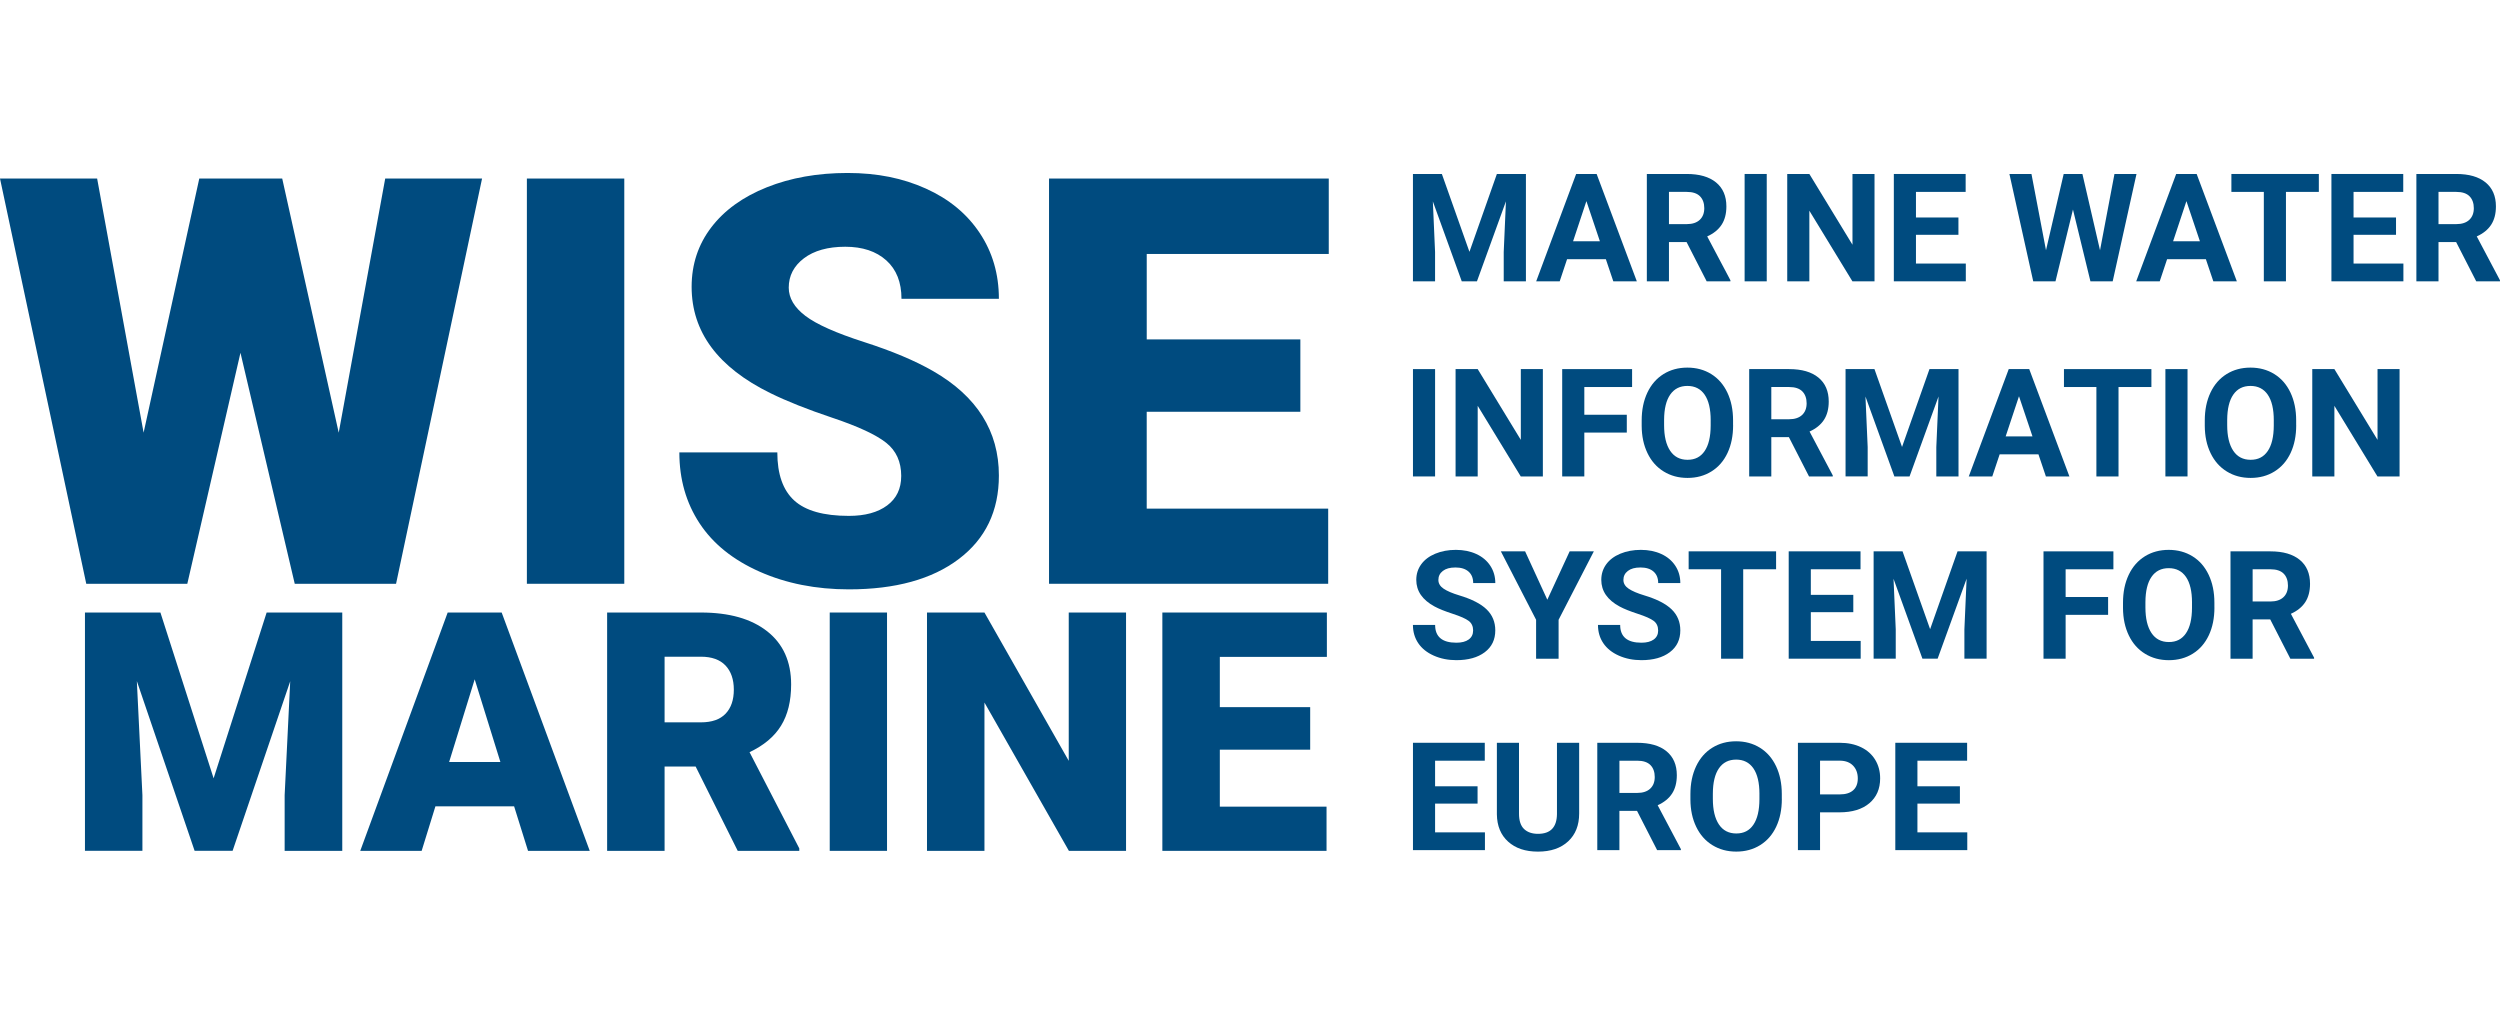
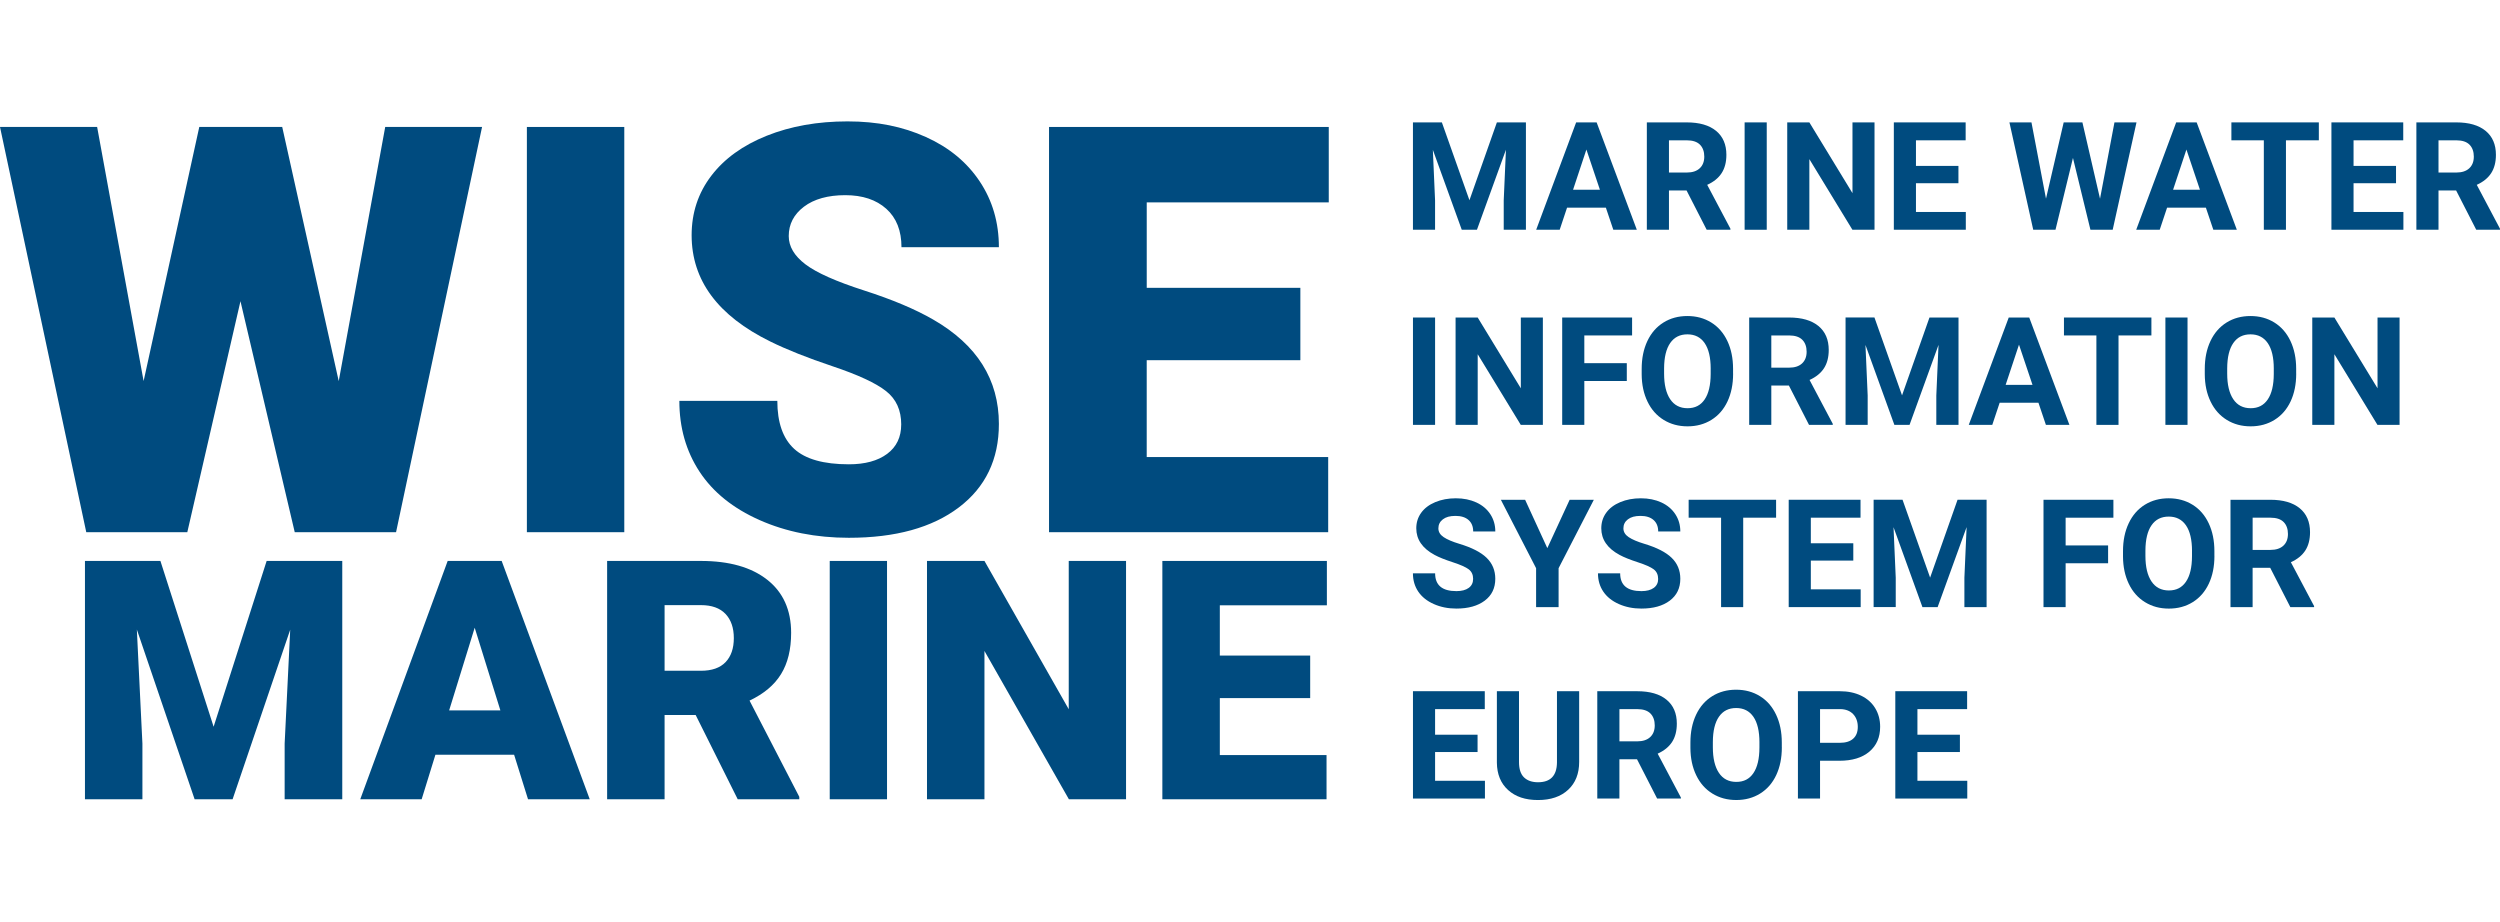
- <svg xmlns="http://www.w3.org/2000/svg" width="122" height="50" id="Text_labels" data-name="Text labels" viewBox="0 0 1274.82 346.06">
+ <svg xmlns="http://www.w3.org/2000/svg" width="350" height="129" id="Text_labels" data-name="Text labels" viewBox="0 0 1274.82 346.06">
  <defs>
    <style>

      .cls-1 {

        fill: #004b7f;

        stroke-width: 0px;

      }

    </style>
  </defs>
  <g>
    <path class="cls-1" d="M81.8,224.14l27.13,84.55,27.04-84.55h38.56v121.53h-29.38v-28.39l2.84-58.09-29.38,86.47h-19.37l-29.46-86.56,2.84,58.17v28.39h-29.3v-121.53h38.48Z" />
    <path class="cls-1" d="M262.18,322.97h-40.15l-7.02,22.71h-31.31l44.58-121.53h27.54l44.91,121.53h-31.47l-7.1-22.71ZM229.04,300.35h26.12l-13.1-42.15-13.03,42.15Z" />
    <path class="cls-1" d="M354.75,302.69h-15.86v42.98h-29.3v-121.53h47.83c14.41,0,25.68,3.19,33.8,9.58,8.13,6.4,12.2,15.43,12.2,27.11,0,8.44-1.71,15.45-5.14,21.01-3.42,5.57-8.78,10.07-16.07,13.51l25.37,49.07v1.26h-31.39l-21.45-42.98ZM338.89,280.14h18.53c5.57,0,9.75-1.46,12.56-4.39,2.81-2.93,4.22-7.02,4.22-12.26s-1.42-9.36-4.26-12.35c-2.84-2.98-7.02-4.47-12.52-4.47h-18.53v33.46Z" />
    <path class="cls-1" d="M452.32,345.67h-29.22v-121.53h29.22v121.53Z" />
    <path class="cls-1" d="M574.2,345.67h-29.14l-43.06-75.63v75.63h-29.3v-121.53h29.3l42.98,75.62v-75.62h29.22v121.53Z" />
    <path class="cls-1" d="M668.1,294.08h-46.08v29.05h54.42v22.54h-83.72v-121.53h83.89v22.62h-54.59v25.63h46.08v21.69Z" />
  </g>
  <g>
    <path class="cls-1" d="M172.73,132.42L196.43,2.84h49.39l-43.86,206.65h-51.66l-27.68-117.8-27.11,117.8h-51.52L0,2.84h49.53l23.7,129.58L101.62,2.84h42.29l28.81,129.58Z" />
    <path class="cls-1" d="M318.34,209.48h-49.67V2.84h49.67v206.65Z" />
    <path class="cls-1" d="M459.56,154.56c0-7.29-2.57-12.97-7.74-17.03-5.16-4.07-14.21-8.28-27.18-12.63-12.97-4.35-23.56-8.57-31.79-12.63-26.77-13.15-40.17-31.22-40.17-54.22,0-11.45,3.34-21.55,10.01-30.3,6.67-8.75,16.11-15.56,28.31-20.44,12.21-4.88,25.92-7.31,41.16-7.31s28.17,2.65,39.95,7.95c11.78,5.3,20.93,12.84,27.46,22.64,6.53,9.79,9.79,20.98,9.79,33.57h-49.67c0-8.42-2.57-14.95-7.74-19.59-5.16-4.63-12.13-6.95-20.93-6.95s-15.92,1.97-21.08,5.89c-5.16,3.92-7.74,8.92-7.74,14.97,0,5.3,2.84,10.1,8.52,14.41,5.68,4.31,15.66,8.75,29.95,13.34,14.28,4.59,26.02,9.53,35.2,14.83,22.33,12.86,33.49,30.61,33.49,53.22,0,18.08-6.81,32.27-20.44,42.58-13.63,10.31-32.31,15.47-56.06,15.47-16.75,0-31.91-3-45.49-9.01-13.57-6.01-23.79-14.24-30.66-24.7s-10.29-22.5-10.29-36.12h49.96c0,11.07,2.86,19.23,8.59,24.48,5.73,5.25,15.02,7.88,27.89,7.88,8.23,0,14.74-1.77,19.52-5.32,4.77-3.55,7.17-8.54,7.17-14.97Z" />
    <path class="cls-1" d="M663.08,121.77h-78.34v49.39h92.54v38.32h-142.35V2.84h142.64v38.46h-92.82v43.57h78.34v36.9Z" />
  </g>
  <g>
    <g>
      <path class="cls-1" d="M735.25.51l14.06,39.7,13.99-39.7h14.81v54.74h-11.32v-14.96l1.13-25.83-14.78,40.79h-7.75l-14.74-40.76,1.13,25.79v14.96h-11.28V.51h14.74Z" />
      <path class="cls-1" d="M818.87,43.98h-19.78l-3.76,11.28h-11.99L803.72.51h10.45l20.49,54.74h-11.99l-3.8-11.28ZM802.14,34.84h13.69l-6.88-20.49-6.8,20.49Z" />
      <path class="cls-1" d="M860.04,35.22h-8.99v20.04h-11.28V.51h20.34c6.47,0,11.45,1.44,14.96,4.32,3.51,2.88,5.26,6.96,5.26,12.22,0,3.74-.81,6.85-2.43,9.34-1.62,2.5-4.07,4.48-7.35,5.96l11.84,22.37v.53h-12.11l-10.26-20.04ZM851.05,26.08h9.1c2.83,0,5.03-.72,6.58-2.16,1.55-1.44,2.33-3.43,2.33-5.96s-.73-4.61-2.2-6.09c-1.47-1.48-3.72-2.22-6.75-2.22h-9.06v16.43Z" />
      <path class="cls-1" d="M900.91,55.26h-11.28V.51h11.28v54.74Z" />
      <path class="cls-1" d="M955.88,55.26h-11.28l-21.96-36.02v36.02h-11.28V.51h11.28l21.99,36.09V.51h11.24v54.74Z" />
      <path class="cls-1" d="M998.66,31.53h-21.66v14.66h25.42v9.06h-36.7V.51h36.62v9.14h-25.34v13.05h21.66v8.84Z" />
      <path class="cls-1" d="M1070.85,39.47l7.37-38.95h11.24l-12.14,54.74h-11.35l-8.91-36.62-8.91,36.62h-11.35l-12.14-54.74h11.24l7.41,38.88,9.02-38.88h9.55l8.99,38.95Z" />
      <path class="cls-1" d="M1124.84,43.98h-19.78l-3.76,11.28h-11.99l20.38-54.74h10.45l20.49,54.74h-11.99l-3.8-11.28ZM1108.11,34.84h13.69l-6.88-20.49-6.8,20.49Z" />
      <path class="cls-1" d="M1182.44,9.65h-16.77v45.61h-11.28V9.65h-16.54V.51h44.59v9.14Z" />
      <path class="cls-1" d="M1221.8,31.53h-21.66v14.66h25.42v9.06h-36.7V.51h36.62v9.14h-25.34v13.05h21.66v8.84Z" />
      <path class="cls-1" d="M1252.45,35.22h-8.99v20.04h-11.28V.51h20.34c6.47,0,11.45,1.44,14.96,4.32,3.51,2.88,5.26,6.96,5.26,12.22,0,3.74-.81,6.85-2.42,9.34-1.62,2.5-4.07,4.48-7.35,5.96l11.84,22.37v.53h-12.11l-10.26-20.04ZM1243.46,26.08h9.1c2.83,0,5.03-.72,6.58-2.16,1.55-1.44,2.33-3.43,2.33-5.96s-.73-4.61-2.2-6.09c-1.47-1.48-3.72-2.22-6.75-2.22h-9.06v16.43Z" />
    </g>
    <g>
      <path class="cls-1" d="M731.79,154.75h-11.28v-54.74h11.28v54.74Z" />
      <path class="cls-1" d="M786.76,154.75h-11.28l-21.96-36.02v36.02h-11.28v-54.74h11.28l21.99,36.09v-36.09h11.24v54.74Z" />
      <path class="cls-1" d="M829.55,132.38h-21.66v22.37h-11.28v-54.74h35.64v9.14h-24.36v14.14h21.66v9.1Z" />
      <path class="cls-1" d="M883.76,128.62c0,5.39-.95,10.11-2.86,14.17-1.91,4.06-4.63,7.19-8.18,9.4-3.55,2.21-7.61,3.31-12.2,3.31s-8.58-1.09-12.14-3.27-6.32-5.29-8.27-9.34c-1.96-4.05-2.95-8.7-2.97-13.97v-2.71c0-5.39.97-10.13,2.91-14.23,1.94-4.1,4.69-7.24,8.23-9.44s7.6-3.29,12.16-3.29,8.62,1.1,12.16,3.29,6.29,5.34,8.23,9.44c1.94,4.1,2.91,8.83,2.91,14.19v2.44ZM872.33,126.14c0-5.74-1.03-10.1-3.08-13.08-2.05-2.98-4.99-4.47-8.8-4.47s-6.71,1.47-8.76,4.42-3.1,7.26-3.12,12.95v2.67c0,5.59,1.03,9.93,3.08,13.01,2.06,3.08,5.01,4.62,8.87,4.62s6.69-1.49,8.72-4.46c2.03-2.97,3.06-7.3,3.08-12.99v-2.67Z" />
      <path class="cls-1" d="M912.23,134.71h-8.99v20.04h-11.28v-54.74h20.34c6.47,0,11.45,1.44,14.96,4.32,3.51,2.88,5.26,6.96,5.26,12.22,0,3.73-.81,6.85-2.43,9.34-1.62,2.49-4.07,4.48-7.35,5.96l11.84,22.37v.53h-12.11l-10.26-20.04ZM903.24,125.58h9.1c2.83,0,5.03-.72,6.58-2.16,1.55-1.44,2.33-3.43,2.33-5.96s-.73-4.61-2.2-6.09c-1.47-1.48-3.72-2.22-6.75-2.22h-9.06v16.43Z" />
      <path class="cls-1" d="M955.84,100.01l14.06,39.7,13.99-39.7h14.81v54.74h-11.32v-14.96l1.13-25.83-14.78,40.79h-7.74l-14.74-40.76,1.13,25.79v14.96h-11.28v-54.74h14.74Z" />
      <path class="cls-1" d="M1039.46,143.47h-19.78l-3.76,11.28h-11.99l20.38-54.74h10.45l20.49,54.74h-11.99l-3.8-11.28ZM1022.73,134.34h13.69l-6.88-20.49-6.8,20.49Z" />
      <path class="cls-1" d="M1097.06,109.15h-16.77v45.61h-11.28v-45.61h-16.54v-9.14h44.59v9.14Z" />
      <path class="cls-1" d="M1115.48,154.75h-11.28v-54.74h11.28v54.74Z" />
      <path class="cls-1" d="M1170.9,128.62c0,5.39-.95,10.11-2.86,14.17s-4.63,7.19-8.18,9.4c-3.55,2.21-7.61,3.31-12.2,3.31s-8.59-1.09-12.14-3.27-6.32-5.29-8.27-9.34c-1.96-4.05-2.95-8.7-2.97-13.97v-2.71c0-5.39.97-10.13,2.91-14.23,1.94-4.1,4.69-7.24,8.23-9.44s7.6-3.29,12.16-3.29,8.62,1.1,12.16,3.29c3.54,2.19,6.29,5.34,8.23,9.44,1.94,4.1,2.91,8.83,2.91,14.19v2.44ZM1159.47,126.14c0-5.74-1.03-10.1-3.08-13.08-2.06-2.98-4.99-4.47-8.8-4.47s-6.71,1.47-8.76,4.42-3.1,7.26-3.12,12.95v2.67c0,5.59,1.03,9.93,3.08,13.01,2.05,3.08,5.01,4.62,8.87,4.62s6.69-1.49,8.72-4.46c2.03-2.97,3.06-7.3,3.08-12.99v-2.67Z" />
      <path class="cls-1" d="M1223.61,154.75h-11.28l-21.96-36.02v36.02h-11.28v-54.74h11.28l22,36.09v-36.09h11.24v54.74Z" />
    </g>
    <g>
      <path class="cls-1" d="M751.19,233.32c0-2.13-.75-3.77-2.26-4.91s-4.21-2.34-8.12-3.61-7.01-2.51-9.29-3.74c-6.22-3.36-9.32-7.88-9.32-13.57,0-2.96.83-5.6,2.5-7.91s4.06-4.13,7.18-5.43c3.12-1.3,6.62-1.96,10.51-1.96s7.39.71,10.45,2.12c3.06,1.42,5.43,3.42,7.12,6,1.69,2.58,2.54,5.51,2.54,8.8h-11.28c0-2.51-.79-4.46-2.37-5.85-1.58-1.39-3.8-2.09-6.66-2.09s-4.9.58-6.43,1.75c-1.53,1.17-2.29,2.7-2.29,4.61,0,1.78.9,3.27,2.69,4.47s4.43,2.33,7.91,3.38c6.42,1.93,11.09,4.32,14.02,7.18s4.4,6.42,4.4,10.68c0,4.74-1.79,8.45-5.38,11.15-3.58,2.69-8.41,4.04-14.48,4.04-4.21,0-8.05-.77-11.5-2.31-3.46-1.54-6.1-3.65-7.91-6.33s-2.73-5.79-2.73-9.32h11.32c0,6.04,3.61,9.06,10.83,9.06,2.68,0,4.78-.54,6.28-1.63,1.5-1.09,2.26-2.61,2.26-4.57Z" />
      <path class="cls-1" d="M789.02,217.61l11.39-24.66h12.33l-17.97,34.89v19.85h-11.47v-19.85l-17.97-34.89h12.37l11.32,24.66Z" />
      <path class="cls-1" d="M845.53,233.32c0-2.13-.75-3.77-2.26-4.91s-4.21-2.34-8.12-3.61-7.01-2.51-9.29-3.74c-6.22-3.36-9.32-7.88-9.32-13.57,0-2.96.83-5.6,2.5-7.91s4.06-4.13,7.18-5.43c3.12-1.3,6.62-1.96,10.51-1.96s7.39.71,10.45,2.12,5.43,3.42,7.12,6c1.69,2.58,2.54,5.51,2.54,8.8h-11.28c0-2.51-.79-4.46-2.37-5.85-1.58-1.39-3.8-2.09-6.65-2.09s-4.9.58-6.43,1.75c-1.53,1.17-2.29,2.7-2.29,4.61,0,1.78.9,3.27,2.69,4.47,1.79,1.2,4.43,2.33,7.91,3.38,6.42,1.93,11.09,4.32,14.02,7.18s4.4,6.42,4.4,10.68c0,4.74-1.79,8.45-5.38,11.15s-8.41,4.04-14.47,4.04c-4.21,0-8.05-.77-11.5-2.31-3.46-1.54-6.1-3.65-7.91-6.33-1.82-2.68-2.73-5.79-2.73-9.32h11.32c0,6.04,3.61,9.06,10.83,9.06,2.68,0,4.77-.54,6.28-1.63,1.5-1.09,2.26-2.61,2.26-4.57Z" />
      <path class="cls-1" d="M905.68,202.08h-16.77v45.61h-11.28v-45.61h-16.54v-9.14h44.59v9.14Z" />
      <path class="cls-1" d="M945.05,223.96h-21.66v14.66h25.42v9.06h-36.7v-54.74h36.62v9.14h-25.34v13.05h21.66v8.83Z" />
      <path class="cls-1" d="M970.16,192.94l14.06,39.7,13.99-39.7h14.81v54.74h-11.32v-14.96l1.13-25.83-14.78,40.79h-7.75l-14.74-40.76,1.13,25.79v14.96h-11.28v-54.74h14.74Z" />
      <path class="cls-1" d="M1074.98,225.32h-21.66v22.37h-11.28v-54.74h35.64v9.14h-24.36v14.14h21.66v9.1Z" />
      <path class="cls-1" d="M1129.2,221.56c0,5.39-.95,10.11-2.86,14.17-1.91,4.06-4.63,7.19-8.18,9.4s-7.61,3.31-12.2,3.31-8.58-1.09-12.14-3.27c-3.56-2.18-6.32-5.29-8.27-9.34s-2.95-8.7-2.97-13.97v-2.71c0-5.39.97-10.13,2.91-14.23,1.94-4.1,4.69-7.24,8.23-9.44s7.6-3.29,12.16-3.29,8.62,1.1,12.16,3.29c3.55,2.19,6.29,5.34,8.23,9.44,1.94,4.1,2.91,8.83,2.91,14.19v2.44ZM1117.77,219.07c0-5.74-1.03-10.1-3.08-13.08-2.06-2.98-4.99-4.47-8.8-4.47s-6.71,1.47-8.76,4.42c-2.05,2.95-3.1,7.26-3.12,12.95v2.67c0,5.59,1.03,9.93,3.08,13.01,2.05,3.08,5.01,4.62,8.87,4.62s6.69-1.49,8.72-4.46c2.03-2.97,3.06-7.3,3.08-12.99v-2.67Z" />
      <path class="cls-1" d="M1157.66,227.65h-8.99v20.04h-11.28v-54.74h20.34c6.47,0,11.45,1.44,14.96,4.32,3.51,2.88,5.26,6.96,5.26,12.22,0,3.73-.81,6.85-2.42,9.34-1.62,2.49-4.07,4.48-7.35,5.96l11.84,22.37v.53h-12.11l-10.26-20.04ZM1148.68,218.51h9.1c2.83,0,5.03-.72,6.58-2.16,1.55-1.44,2.33-3.43,2.33-5.96s-.73-4.61-2.2-6.09c-1.47-1.48-3.72-2.22-6.75-2.22h-9.06v16.43Z" />
    </g>
    <g>
      <path class="cls-1" d="M753.45,321.58h-21.66v14.66h25.42v9.06h-36.7v-54.74h36.62v9.14h-25.34v13.05h21.66v8.84Z" />
      <path class="cls-1" d="M805.26,290.56v36.06c0,5.99-1.87,10.73-5.62,14.21s-8.87,5.23-15.36,5.23-11.47-1.69-15.23-5.08-5.68-8.03-5.75-13.95v-36.47h11.28v36.13c0,3.58.86,6.2,2.58,7.84,1.72,1.64,4.09,2.46,7.12,2.46,6.34,0,9.56-3.33,9.66-10v-36.43h11.32Z" />
      <path class="cls-1" d="M834.77,325.27h-8.99v20.04h-11.28v-54.74h20.34c6.47,0,11.46,1.44,14.96,4.32,3.51,2.88,5.26,6.96,5.26,12.22,0,3.73-.81,6.85-2.42,9.34-1.62,2.5-4.07,4.48-7.35,5.96l11.84,22.37v.53h-12.11l-10.26-20.04ZM825.79,316.13h9.1c2.83,0,5.03-.72,6.58-2.16s2.33-3.43,2.33-5.96-.73-4.61-2.2-6.09c-1.47-1.48-3.72-2.22-6.75-2.22h-9.06v16.43Z" />
      <path class="cls-1" d="M908.61,319.17c0,5.39-.95,10.11-2.86,14.17s-4.63,7.19-8.18,9.4c-3.55,2.21-7.61,3.31-12.2,3.31s-8.58-1.09-12.14-3.27c-3.56-2.18-6.32-5.29-8.27-9.34-1.96-4.05-2.95-8.7-2.97-13.97v-2.71c0-5.39.97-10.13,2.91-14.23s4.69-7.24,8.23-9.44,7.6-3.29,12.16-3.29,8.62,1.1,12.16,3.29,6.29,5.34,8.23,9.44,2.91,8.83,2.91,14.19v2.44ZM897.19,316.69c0-5.74-1.03-10.1-3.08-13.08-2.06-2.98-4.99-4.47-8.8-4.47s-6.71,1.47-8.76,4.42c-2.06,2.95-3.1,7.26-3.12,12.95v2.67c0,5.59,1.03,9.93,3.08,13.01s5.01,4.62,8.87,4.62,6.69-1.48,8.72-4.46,3.06-7.3,3.08-12.99v-2.67Z" />
      <path class="cls-1" d="M928.09,326.02v19.29h-11.28v-54.74h21.36c4.11,0,7.73.75,10.85,2.26,3.12,1.5,5.52,3.64,7.2,6.41,1.68,2.77,2.52,5.92,2.52,9.46,0,5.37-1.84,9.59-5.51,12.69s-8.75,4.64-15.25,4.64h-9.89ZM928.09,316.88h10.08c2.98,0,5.26-.7,6.82-2.11,1.57-1.4,2.35-3.41,2.35-6.02s-.79-4.85-2.37-6.5c-1.58-1.65-3.76-2.51-6.54-2.56h-10.34v17.18Z" />
      <path class="cls-1" d="M999.41,321.58h-21.66v14.66h25.42v9.06h-36.7v-54.74h36.62v9.14h-25.34v13.05h21.66v8.84Z" />
    </g>
  </g>
</svg>
